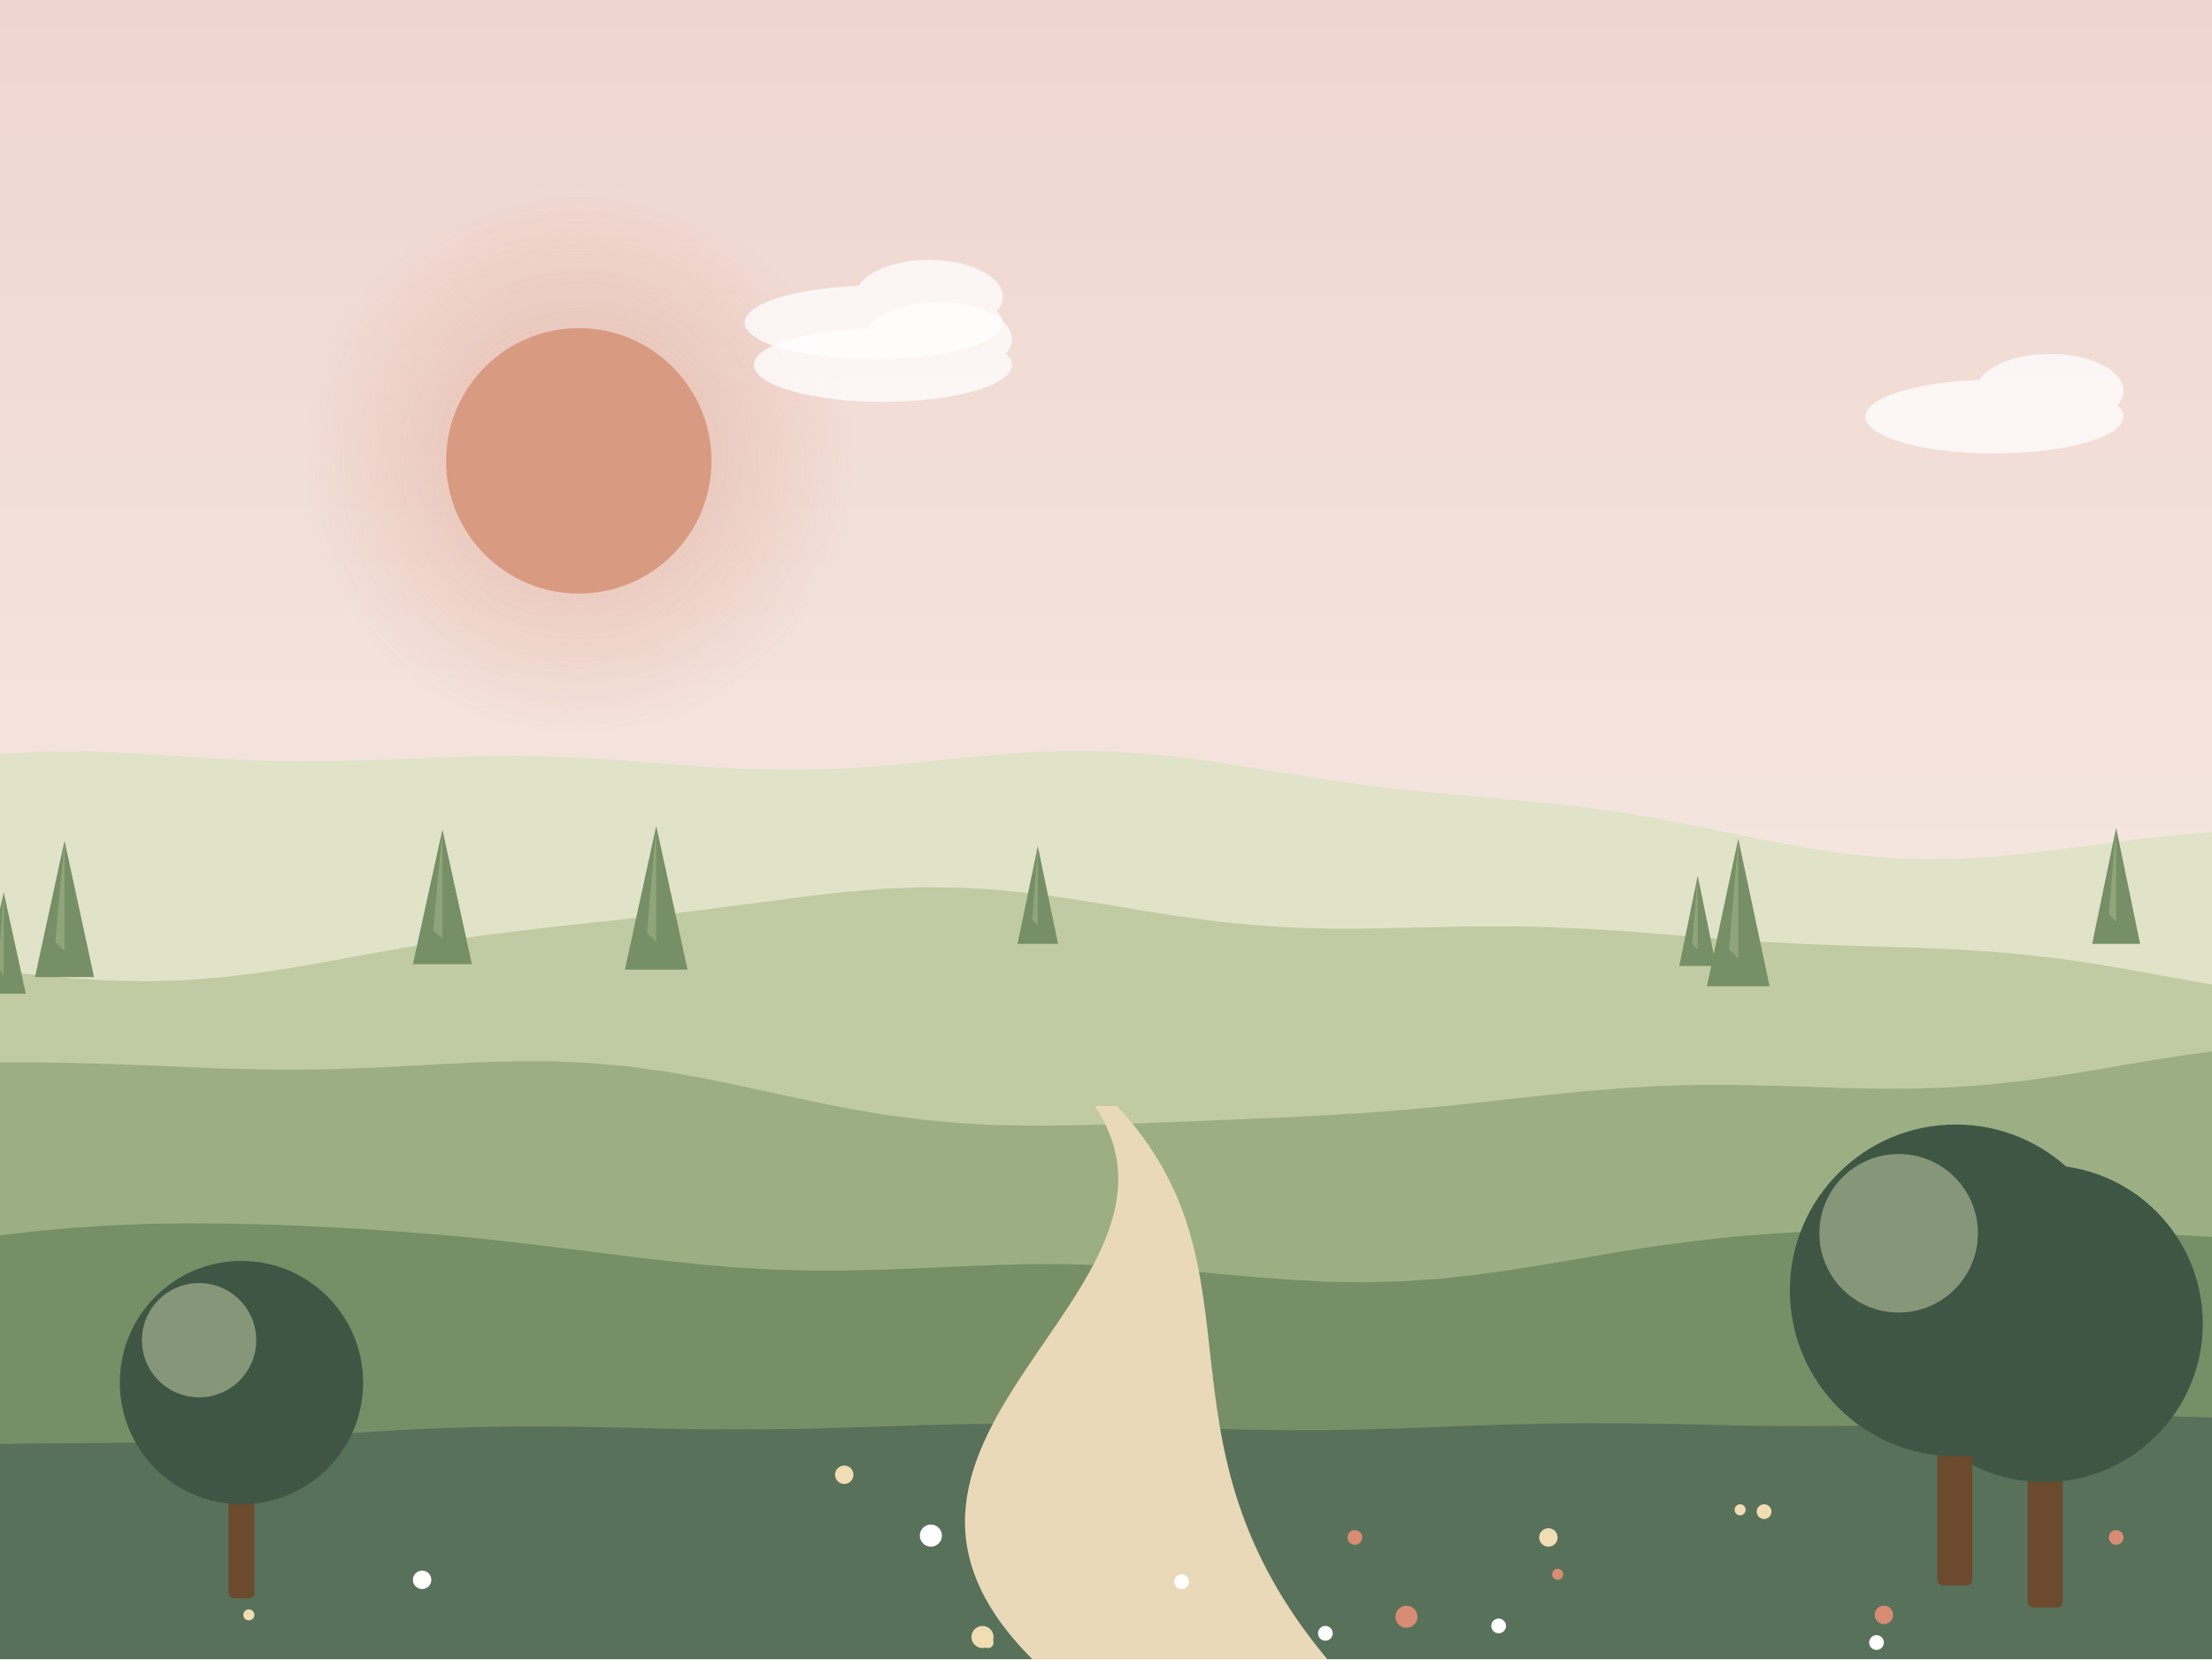
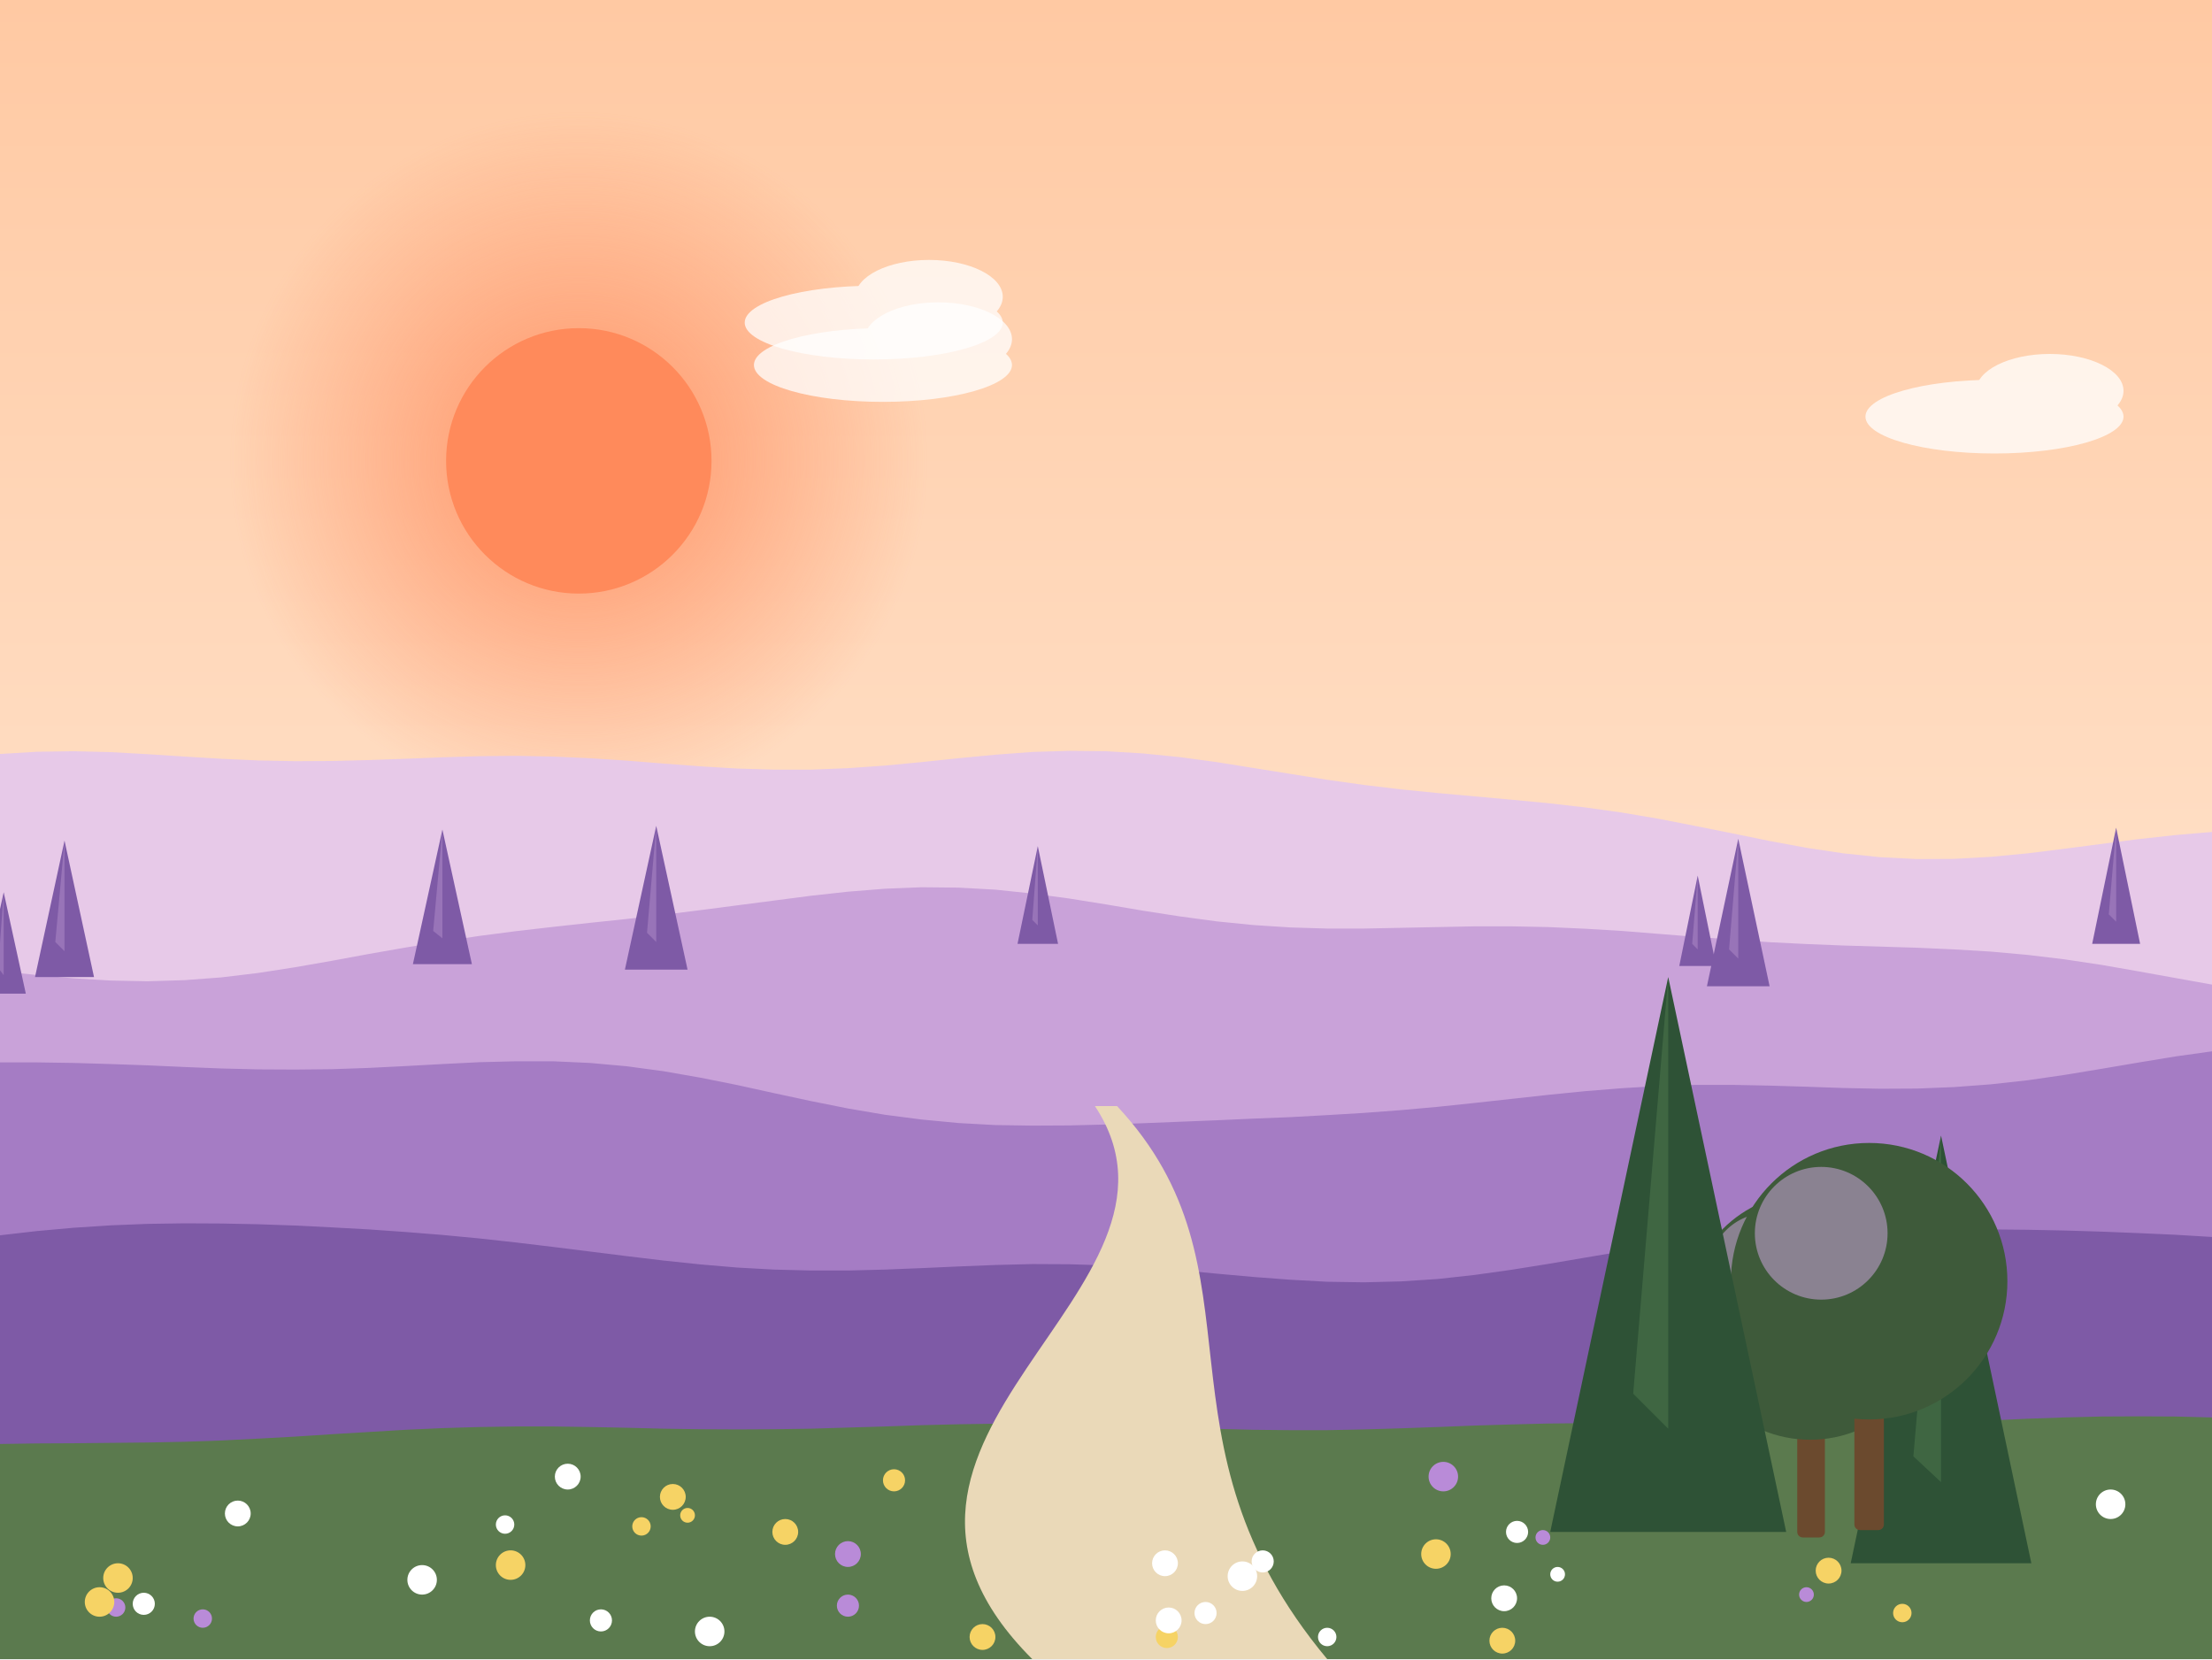
<svg xmlns="http://www.w3.org/2000/svg" viewBox="0 0 1200 900" preserveAspectRatio="xMidYMid slice">
  <defs>
    <linearGradient id="s" x1="0" y1="0" x2="0" y2="1">
-       <stop offset="0" stop-color="#EFD5CF" />
-       <stop offset="1" stop-color="#FAF4EE" />
+       <stop offset="0" stop-color="#FFC9A3" />
+       <stop offset="1" stop-color="#FFF1E2" />
    </linearGradient>
    <radialGradient id="g">
-       <stop offset="0" stop-color="#D99A82" stop-opacity=".9" />
-       <stop offset="1" stop-color="#D99A82" stop-opacity="0" />
+       <stop offset="0" stop-color="#FF8A5B" stop-opacity=".9" />
+       <stop offset="1" stop-color="#FF8A5B" stop-opacity="0" />
    </radialGradient>
  </defs>
  <rect width="1200" height="900" fill="url(#s)" />
-   <circle cx="314" cy="250" r="150" fill="url(#g)" opacity=".6" />
-   <circle cx="314" cy="250" r="72" fill="#D99A82" />
+   <circle cx="314" cy="250" r="190" fill="url(#g)" />
+   <circle cx="314" cy="250" r="72" fill="#FF8A5B" />
  <g fill="#FFFFFF" opacity=".75">
    <ellipse cx="479" cy="198" rx="70" ry="20" />
    <ellipse cx="509" cy="184" rx="40" ry="20" />
  </g>
  <g fill="#FFFFFF" opacity=".75">
    <ellipse cx="474" cy="175" rx="70" ry="20" />
    <ellipse cx="504" cy="161" rx="40" ry="20" />
  </g>
  <g fill="#FFFFFF" opacity=".75">
    <ellipse cx="1082" cy="226" rx="70" ry="20" />
    <ellipse cx="1112" cy="212" rx="40" ry="20" />
  </g>
-   <polygon fill="#E0E3C8" points="0,900 0,409.0 20,407.8 40,407.5 60,408.0 80,409.1 100,410.4 120,411.6 140,412.5 160,412.9 180,412.8 200,412.3 220,411.6 240,410.8 260,410.2 280,410.0 300,410.4 320,411.3 340,412.6 360,414.2 380,415.7 400,416.9 420,417.5 440,417.5 460,416.7 480,415.3 500,413.4 520,411.3 540,409.4 560,407.9 580,407.3 600,407.5 620,408.7 640,410.7 660,413.4 680,416.6 700,419.8 720,423.0 740,425.8 760,428.2 780,430.2 800,432.0 820,433.8 840,435.7 860,438.0 880,440.8 900,444.2 920,448.1 940,452.1 960,456.2 980,459.9 1000,462.9 1020,465.0 1040,466.0 1060,465.9 1080,464.8 1100,462.9 1120,460.4 1140,457.8 1160,455.2 1180,453.0 1200,451.3 1200,900" />
-   <polygon fill="#C1CBA3" points="0,900 0,526.8 20,528.9 40,530.7 60,531.9 80,532.3 100,531.7 120,530.2 140,527.8 160,524.7 180,521.2 200,517.5 220,514.0 240,510.7 260,507.7 280,505.1 300,502.8 320,500.6 340,498.5 360,496.2 380,493.7 400,491.1 420,488.5 440,485.9 460,483.7 480,482.1 500,481.3 520,481.5 540,482.6 560,484.7 580,487.4 600,490.6 620,494.0 640,497.1 660,499.8 680,501.8 700,503.1 720,503.7 740,503.7 760,503.3 780,502.9 800,502.5 820,502.5 840,502.9 860,503.8 880,505.0 900,506.6 920,508.2 940,509.7 960,511.1 980,512.1 1000,512.9 1020,513.5 1040,514.1 1060,515.0 1080,516.2 1100,518.0 1120,520.4 1140,523.4 1160,526.9 1180,530.5 1200,534.1 1200,900" />
-   <polygon fill="#768F66" points="921,475 911,524 931,524" />
-   <polygon fill="#C1CBA3" opacity=".35" points="921,475 918,512 921,515" />
-   <polygon fill="#768F66" points="240,450 224,523 256,523" />
-   <polygon fill="#C1CBA3" opacity=".35" points="240,450 235,505 240,509" />
-   <polygon fill="#768F66" points="1148,449 1135,512 1161,512" />
-   <polygon fill="#C1CBA3" opacity=".35" points="1148,449 1144,496 1148,500" />
-   <polygon fill="#768F66" points="35,456 19,530 51,530" />
-   <polygon fill="#C1CBA3" opacity=".35" points="35,456 30,511 35,516" />
-   <polygon fill="#768F66" points="563,459 552,512 574,512" />
-   <polygon fill="#C1CBA3" opacity=".35" points="563,459 560,499 563,502" />
-   <polygon fill="#768F66" points="943,455 926,535 960,535" />
-   <polygon fill="#C1CBA3" opacity=".35" points="943,455 938,515 943,520" />
-   <polygon fill="#768F66" points="2,484 -10,539 14,539" />
-   <polygon fill="#C1CBA3" opacity=".35" points="2,484 -1,525 2,529" />
-   <polygon fill="#768F66" points="356,448 339,526 373,526" />
-   <polygon fill="#C1CBA3" opacity=".35" points="356,448 351,506 356,511" />
-   <polygon fill="#9CAF84" points="0,900 0,576.3 20,576.3 40,576.6 60,577.2 80,577.9 100,578.8 120,579.6 140,580.1 160,580.2 180,580.0 200,579.3 220,578.3 240,577.2 260,576.2 280,575.7 300,575.7 320,576.6 340,578.4 360,581.1 380,584.6 400,588.6 420,593.0 440,597.3 460,601.3 480,604.7 500,607.3 520,609.2 540,610.3 560,610.6 580,610.5 600,610.0 620,609.3 640,608.5 660,607.7 680,606.8 700,606.0 720,604.9 740,603.7 760,602.2 780,600.4 800,598.3 820,596.1 840,593.9 860,591.9 880,590.3 900,589.1 920,588.5 940,588.5 960,588.9 980,589.5 1000,590.2 1020,590.6 1040,590.5 1060,589.7 1080,588.2 1100,586.0 1120,583.1 1140,579.8 1160,576.4 1180,573.1 1200,570.3 1200,900" />
-   <polygon fill="#768F66" points="0,900 0,670.1 20,667.8 40,666.0 60,664.7 80,663.9 100,663.6 120,663.7 140,664.1 160,664.8 180,665.8 200,666.9 220,668.3 240,669.9 260,671.8 280,674.0 300,676.4 320,678.9 340,681.4 360,683.8 380,685.9 400,687.6 420,688.7 440,689.2 460,689.2 480,688.7 500,687.9 520,687.0 540,686.2 560,685.7 580,685.8 600,686.4 620,687.5 640,689.0 660,690.9 680,692.7 700,694.2 720,695.3 740,695.6 760,695.1 780,693.8 800,691.6 820,688.8 840,685.6 860,682.2 880,678.8 900,675.7 920,673.1 940,670.9 960,669.3 980,668.1 1000,667.4 1020,667.0 1040,666.8 1060,666.8 1080,666.9 1100,667.1 1120,667.5 1140,668.1 1160,668.9 1180,669.8 1200,671.0 1200,900" />
-   <polygon fill="#58715A" points="0,900 0,783.3 20,783.0 40,782.9 60,782.7 80,782.5 100,782.1 120,781.4 140,780.4 160,779.3 180,778.0 200,776.8 220,775.6 240,774.7 260,774.1 280,773.8 300,773.8 320,774.1 340,774.5 360,775.0 380,775.3 400,775.4 420,775.3 440,775.0 460,774.4 480,773.8 500,773.1 520,772.6 540,772.3 560,772.2 580,772.5 600,773.0 620,773.7 640,774.4 660,775.1 680,775.6 700,775.8 720,775.8 740,775.4 760,774.8 780,774.1 800,773.3 820,772.7 840,772.2 860,772.0 880,772.1 900,772.3 920,772.7 940,773.2 960,773.5 980,773.6 1000,773.5 1020,773.0 1040,772.3 1060,771.5 1080,770.5 1100,769.6 1120,768.9 1140,768.4 1160,768.3 1180,768.4 1200,768.9 1200,900" />
+   <polygon fill="#E7C9E8" points="0,900 0,409.0 20,407.8 40,407.5 60,408.0 80,409.1 100,410.4 120,411.6 140,412.5 160,412.9 180,412.8 200,412.3 220,411.6 240,410.8 260,410.2 280,410.0 300,410.4 320,411.3 340,412.6 360,414.2 380,415.7 400,416.9 420,417.5 440,417.5 460,416.7 480,415.3 500,413.4 520,411.3 540,409.4 560,407.9 580,407.3 600,407.5 620,408.7 640,410.7 660,413.4 680,416.6 700,419.8 720,423.0 740,425.8 760,428.2 780,430.2 800,432.0 820,433.8 840,435.7 860,438.0 880,440.8 900,444.2 920,448.1 940,452.1 960,456.2 980,459.9 1000,462.9 1020,465.0 1040,466.0 1060,465.9 1080,464.8 1100,462.9 1120,460.4 1140,457.8 1160,455.2 1180,453.0 1200,451.3 1200,900" />
+   <polygon fill="#C9A2D9" points="0,900 0,526.8 20,528.9 40,530.7 60,531.9 80,532.3 100,531.7 120,530.2 140,527.8 160,524.7 180,521.2 200,517.5 220,514.0 240,510.7 260,507.7 280,505.1 300,502.8 320,500.6 340,498.5 360,496.2 380,493.7 400,491.1 420,488.5 440,485.9 460,483.7 480,482.1 500,481.3 520,481.5 540,482.6 560,484.7 580,487.4 600,490.6 620,494.0 640,497.1 660,499.8 680,501.8 700,503.1 720,503.7 740,503.7 760,503.3 780,502.9 800,502.5 820,502.5 840,502.9 860,503.8 880,505.0 900,506.6 920,508.2 940,509.7 960,511.1 980,512.1 1000,512.9 1020,513.5 1040,514.1 1060,515.0 1080,516.2 1100,518.0 1120,520.4 1140,523.4 1160,526.9 1180,530.5 1200,534.1 1200,900" />
+   <polygon fill="#7E5AA6" points="921,475 911,524 931,524" />
+   <polygon fill="#C9A2D9" opacity=".35" points="921,475 918,512 921,515" />
+   <polygon fill="#7E5AA6" points="240,450 224,523 256,523" />
+   <polygon fill="#C9A2D9" opacity=".35" points="240,450 235,505 240,509" />
+   <polygon fill="#7E5AA6" points="1148,449 1135,512 1161,512" />
+   <polygon fill="#C9A2D9" opacity=".35" points="1148,449 1144,496 1148,500" />
+   <polygon fill="#7E5AA6" points="35,456 19,530 51,530" />
+   <polygon fill="#C9A2D9" opacity=".35" points="35,456 30,511 35,516" />
+   <polygon fill="#7E5AA6" points="563,459 552,512 574,512" />
+   <polygon fill="#C9A2D9" opacity=".35" points="563,459 560,499 563,502" />
+   <polygon fill="#7E5AA6" points="943,455 926,535 960,535" />
+   <polygon fill="#C9A2D9" opacity=".35" points="943,455 938,515 943,520" />
+   <polygon fill="#7E5AA6" points="2,484 -10,539 14,539" />
+   <polygon fill="#C9A2D9" opacity=".35" points="2,484 -1,525 2,529" />
+   <polygon fill="#7E5AA6" points="356,448 339,526 373,526" />
+   <polygon fill="#C9A2D9" opacity=".35" points="356,448 351,506 356,511" />
+   <polygon fill="#A57CC4" points="0,900 0,576.3 20,576.3 40,576.6 60,577.2 80,577.9 100,578.8 120,579.6 140,580.1 160,580.2 180,580.0 200,579.3 220,578.3 240,577.2 260,576.2 280,575.7 300,575.7 320,576.6 340,578.4 360,581.1 380,584.6 400,588.6 420,593.0 440,597.3 460,601.3 480,604.7 500,607.3 520,609.2 540,610.3 560,610.6 580,610.5 600,610.0 620,609.3 640,608.5 660,607.7 680,606.8 700,606.0 720,604.9 740,603.7 760,602.2 780,600.4 800,598.3 820,596.1 840,593.9 860,591.9 880,590.3 900,589.1 920,588.5 940,588.5 960,588.9 980,589.5 1000,590.2 1020,590.6 1040,590.5 1060,589.7 1080,588.2 1100,586.0 1120,583.1 1140,579.8 1160,576.4 1180,573.1 1200,570.3 1200,900" />
+   <polygon fill="#7E5AA6" points="0,900 0,670.1 20,667.8 40,666.0 60,664.7 80,663.9 100,663.6 120,663.7 140,664.1 160,664.8 180,665.8 200,666.9 220,668.3 240,669.9 260,671.8 280,674.0 300,676.4 320,678.9 340,681.4 360,683.8 380,685.9 400,687.6 420,688.7 440,689.2 460,689.2 480,688.7 500,687.9 520,687.0 540,686.2 560,685.7 580,685.8 600,686.4 620,687.5 640,689.0 660,690.9 680,692.7 700,694.2 720,695.3 740,695.6 760,695.1 780,693.8 800,691.6 820,688.8 840,685.6 860,682.2 880,678.8 900,675.7 920,673.1 940,670.9 960,669.3 980,668.1 1000,667.4 1020,667.0 1040,666.8 1060,666.8 1080,666.9 1100,667.1 1120,667.5 1140,668.1 1160,668.9 1180,669.8 1200,671.0 1200,900" />
+   <polygon fill="#5B7A4E" points="0,900 0,783.3 20,783.0 40,782.9 60,782.7 80,782.5 100,782.1 120,781.4 140,780.4 160,779.3 180,778.0 200,776.8 220,775.6 240,774.7 260,774.1 280,773.8 300,773.8 320,774.1 340,774.5 360,775.0 380,775.3 400,775.4 420,775.3 440,775.0 460,774.4 480,773.8 500,773.1 520,772.6 540,772.3 560,772.2 580,772.5 600,773.0 620,773.7 640,774.4 660,775.1 680,775.6 700,775.8 720,775.8 740,775.4 760,774.8 780,774.1 800,773.3 820,772.7 840,772.2 860,772.0 880,772.1 900,772.3 920,772.7 940,773.2 960,773.5 980,773.6 1000,773.5 1020,773.0 1040,772.3 1060,771.5 1080,770.5 1100,769.6 1120,768.9 1140,768.4 1160,768.3 1180,768.4 1200,768.9 1200,900" />
  <path fill="#EAD9B8" d="M594,600 C660,700 440,780 560,900 L720,900 C620,780 690,690 606,600 Z" />
-   <circle cx="229" cy="857" r="5" fill="#FFFFFF" />
-   <circle cx="1148" cy="834" r="4" fill="#D78C73" />
-   <circle cx="505" cy="833" r="6" fill="#FFFFFF" />
-   <circle cx="719" cy="886" r="4" fill="#FFFFFF" />
-   <circle cx="536" cy="891" r="3" fill="#F0DDB4" />
-   <circle cx="458" cy="800" r="5" fill="#F0DDB4" />
-   <circle cx="763" cy="877" r="6" fill="#D78C73" />
-   <circle cx="1018" cy="891" r="4" fill="#FFFFFF" />
-   <circle cx="1022" cy="876" r="5" fill="#D78C73" />
-   <circle cx="840" cy="834" r="5" fill="#F0DDB4" />
-   <circle cx="641" cy="858" r="4" fill="#FFFFFF" />
-   <circle cx="813" cy="882" r="4" fill="#FFFFFF" />
-   <circle cx="135" cy="876" r="3" fill="#F0DDB4" />
-   <circle cx="735" cy="834" r="4" fill="#D78C73" />
-   <circle cx="957" cy="820" r="4" fill="#F0DDB4" />
-   <circle cx="533" cy="888" r="6" fill="#F0DDB4" />
-   <circle cx="845" cy="854" r="3" fill="#D78C73" />
-   <circle cx="944" cy="819" r="3" fill="#F0DDB4" />
-   <rect x="1100" y="793" width="19" height="79" rx="3" fill="#6B4A2E" />
-   <circle cx="1109" cy="718" r="86" fill="#3F5645" />
-   <circle cx="1079" cy="688" r="41" fill="#C1CBA3" opacity=".55" />
-   <rect x="124" y="807" width="14" height="60" rx="3" fill="#6B4A2E" />
-   <circle cx="131" cy="750" r="66" fill="#3F5645" />
-   <circle cx="108" cy="727" r="31" fill="#C1CBA3" opacity=".55" />
-   <rect x="1051" y="778" width="19" height="82" rx="3" fill="#6B4A2E" />
-   <circle cx="1061" cy="700" r="90" fill="#3F5645" />
-   <circle cx="1030" cy="669" r="43" fill="#C1CBA3" opacity=".55" />
+   <circle cx="229" cy="857" r="8" fill="#FFFFFF" />
+   <circle cx="460" cy="871" r="6" fill="#B98BD8" />
+   <circle cx="823" cy="831" r="6" fill="#FFFFFF" />
+   <circle cx="385" cy="885" r="8" fill="#FFFFFF" />
+   <circle cx="485" cy="803" r="6" fill="#F6D365" />
+   <circle cx="63" cy="872" r="5" fill="#B98BD8" />
+   <circle cx="633" cy="888" r="6" fill="#F6D365" />
+   <circle cx="992" cy="852" r="7" fill="#F6D365" />
+   <circle cx="426" cy="831" r="7" fill="#F6D365" />
+   <circle cx="632" cy="848" r="7" fill="#FFFFFF" />
+   <circle cx="654" cy="875" r="6" fill="#FFFFFF" />
+   <circle cx="365" cy="812" r="7" fill="#F6D365" />
+   <circle cx="373" cy="822" r="4" fill="#F6D365" />
+   <circle cx="78" cy="870" r="6" fill="#FFFFFF" />
+   <circle cx="460" cy="843" r="7" fill="#B98BD8" />
+   <circle cx="1032" cy="875" r="5" fill="#F6D365" />
+   <circle cx="533" cy="888" r="7" fill="#F6D365" />
+   <circle cx="845" cy="854" r="4" fill="#FFFFFF" />
+   <circle cx="944" cy="819" r="8" fill="#F6D365" />
+   <circle cx="110" cy="878" r="5" fill="#B98BD8" />
+   <circle cx="837" cy="834" r="4" fill="#B98BD8" />
+   <circle cx="1029" cy="822" r="7" fill="#B98BD8" />
+   <circle cx="720" cy="888" r="5" fill="#FFFFFF" />
+   <circle cx="326" cy="879" r="6" fill="#FFFFFF" />
+   <circle cx="674" cy="855" r="8" fill="#FFFFFF" />
+   <circle cx="308" cy="801" r="7" fill="#FFFFFF" />
+   <circle cx="64" cy="856" r="8" fill="#F6D365" />
+   <circle cx="274" cy="827" r="5" fill="#FFFFFF" />
+   <circle cx="129" cy="821" r="7" fill="#FFFFFF" />
+   <circle cx="685" cy="847" r="6" fill="#FFFFFF" />
+   <circle cx="779" cy="843" r="8" fill="#F6D365" />
+   <circle cx="634" cy="879" r="7" fill="#FFFFFF" />
+   <circle cx="1145" cy="816" r="8" fill="#FFFFFF" />
+   <circle cx="815" cy="890" r="7" fill="#F6D365" />
+   <circle cx="816" cy="867" r="7" fill="#FFFFFF" />
+   <circle cx="980" cy="865" r="4" fill="#B98BD8" />
+   <circle cx="277" cy="849" r="8" fill="#F6D365" />
+   <circle cx="783" cy="801" r="8" fill="#B98BD8" />
+   <circle cx="54" cy="869" r="8" fill="#F6D365" />
+   <circle cx="348" cy="828" r="5" fill="#F6D365" />
+   <polygon fill="#2E5236" points="1053,616 1004,848 1102,848" />
+   <polygon fill="#5E8C5A" opacity=".35" points="1053,616 1038,790 1053,804" />
+   <rect x="975" y="772" width="15" height="62" rx="3" fill="#6B4A2E" />
+   <circle cx="982" cy="714" r="67" fill="#3E5A3A" />
+   <circle cx="959" cy="690" r="32" fill="#C9A2D9" opacity=".55" />
+   <rect x="1006" y="761" width="16" height="69" rx="3" fill="#6B4A2E" />
+   <circle cx="1014" cy="695" r="75" fill="#3E5A3A" />
+   <circle cx="988" cy="669" r="36" fill="#C9A2D9" opacity=".55" />
+   <polygon fill="#2E5236" points="905,530 841,831 969,831" />
+   <polygon fill="#5E8C5A" opacity=".35" points="905,530 886,756 905,775" />
</svg>
